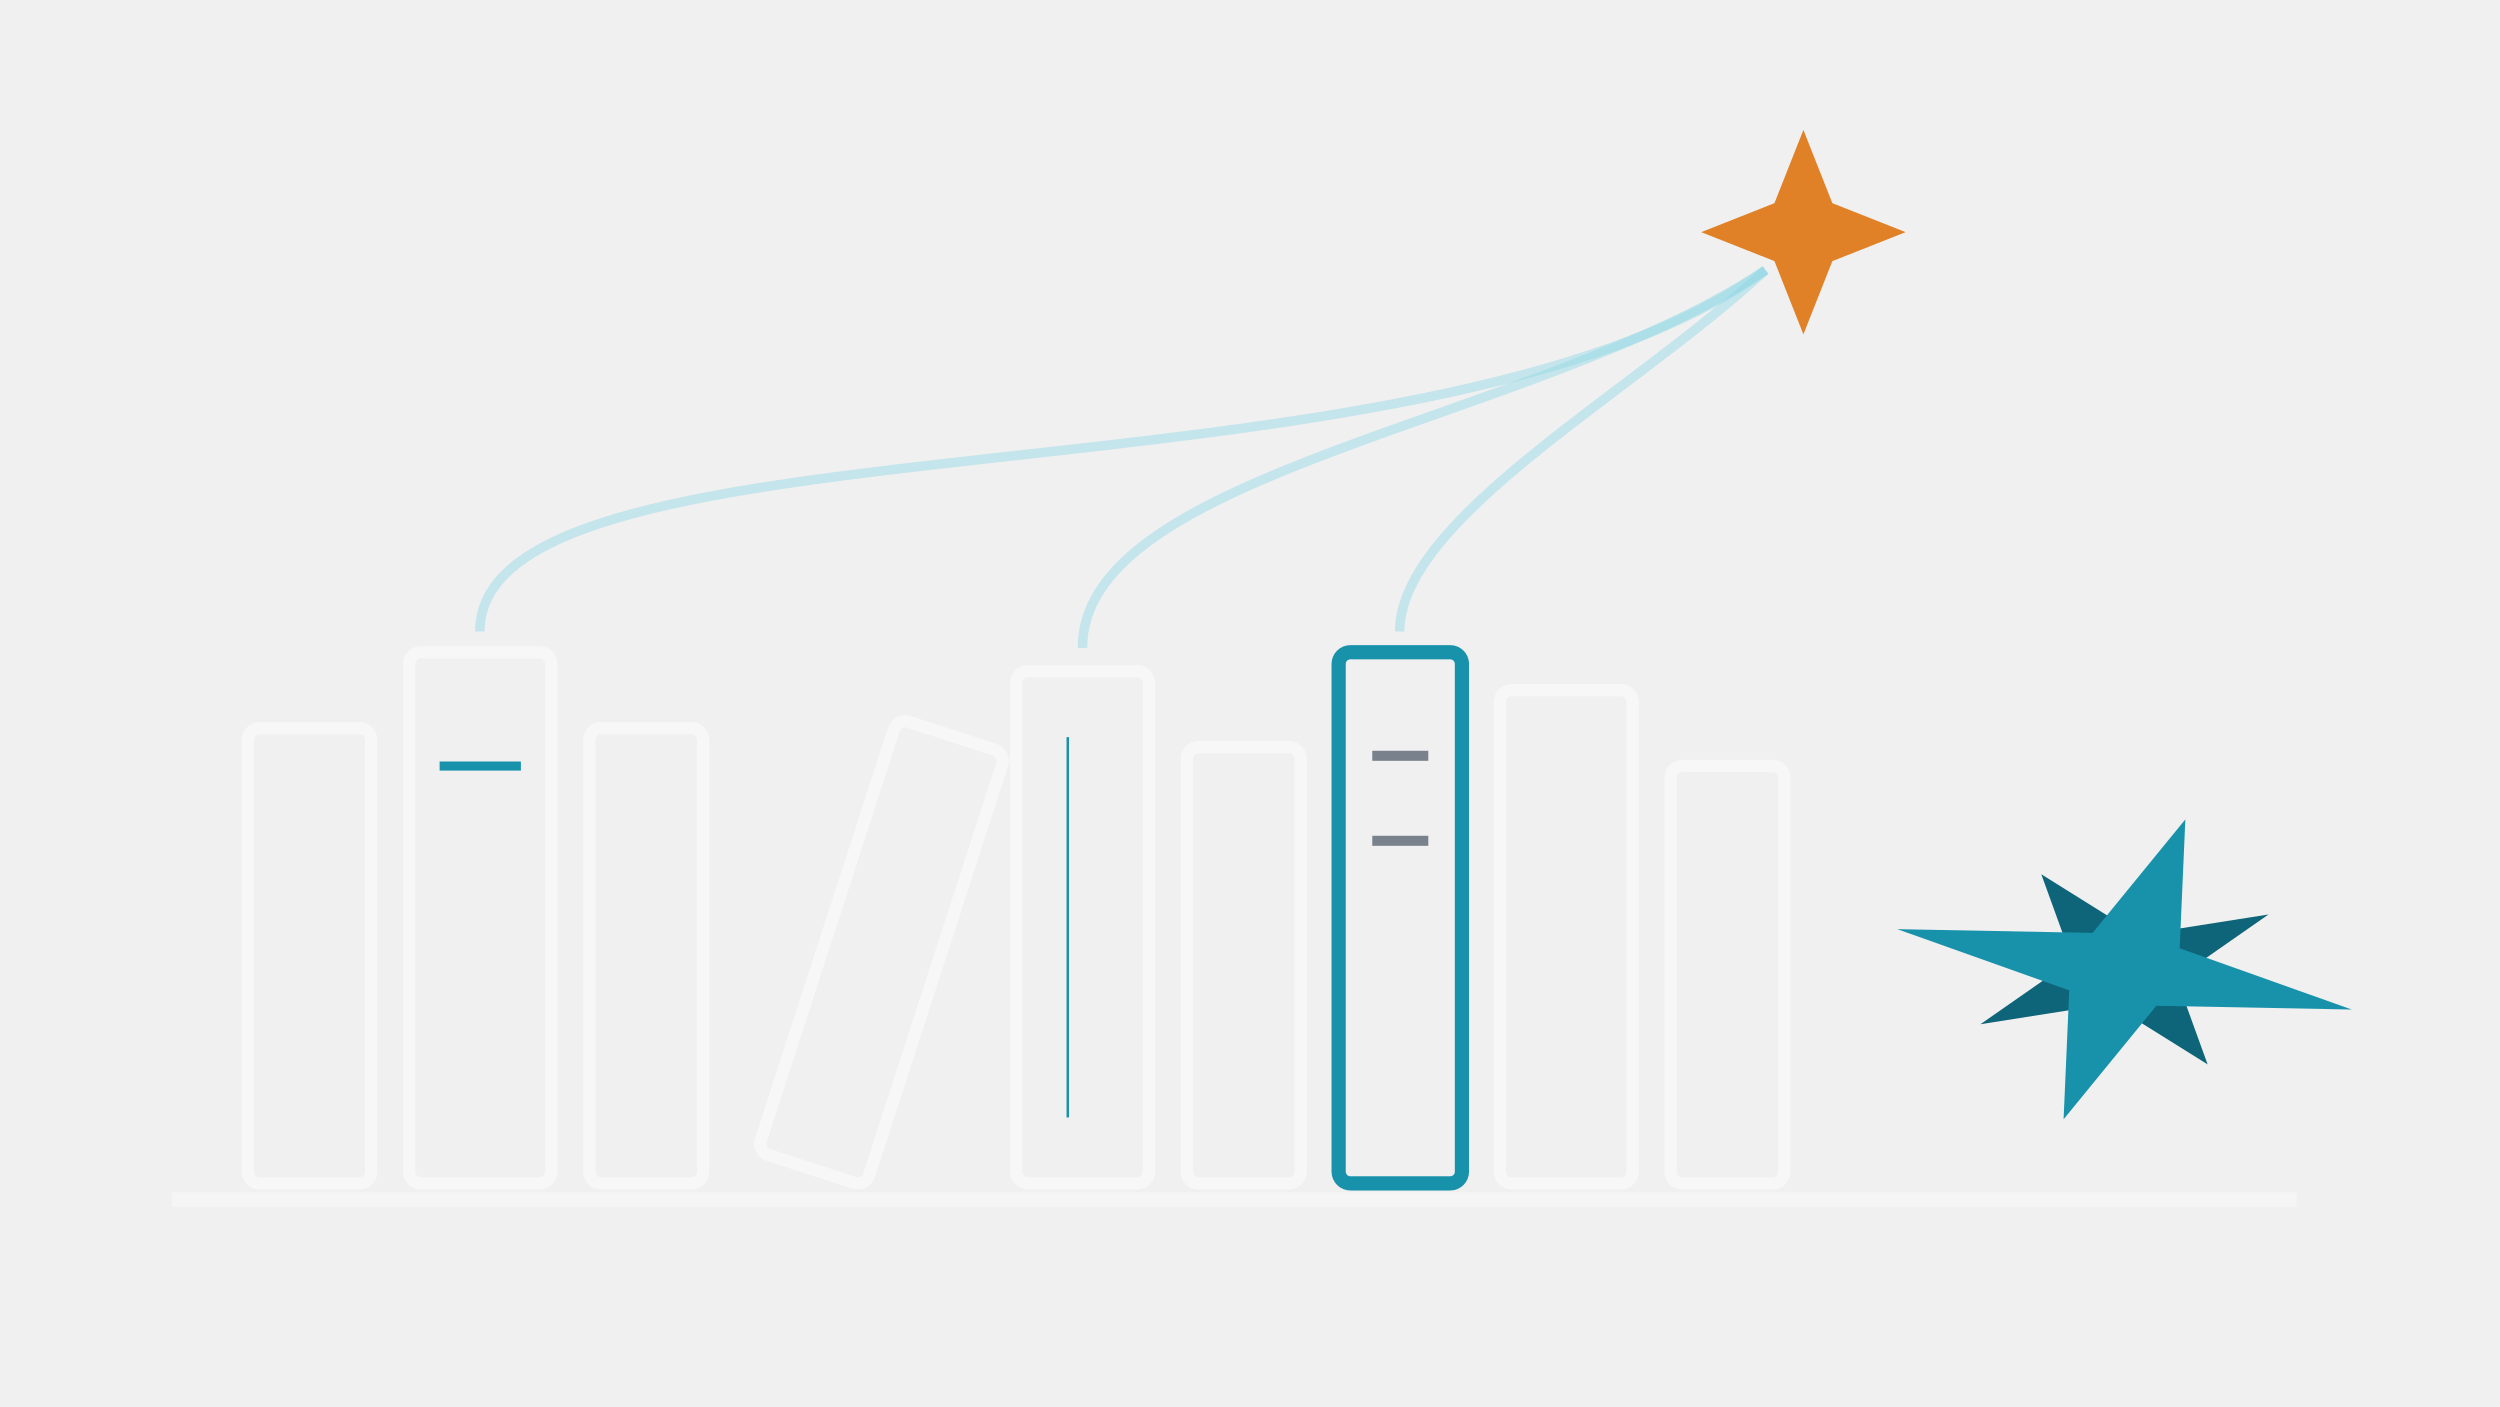
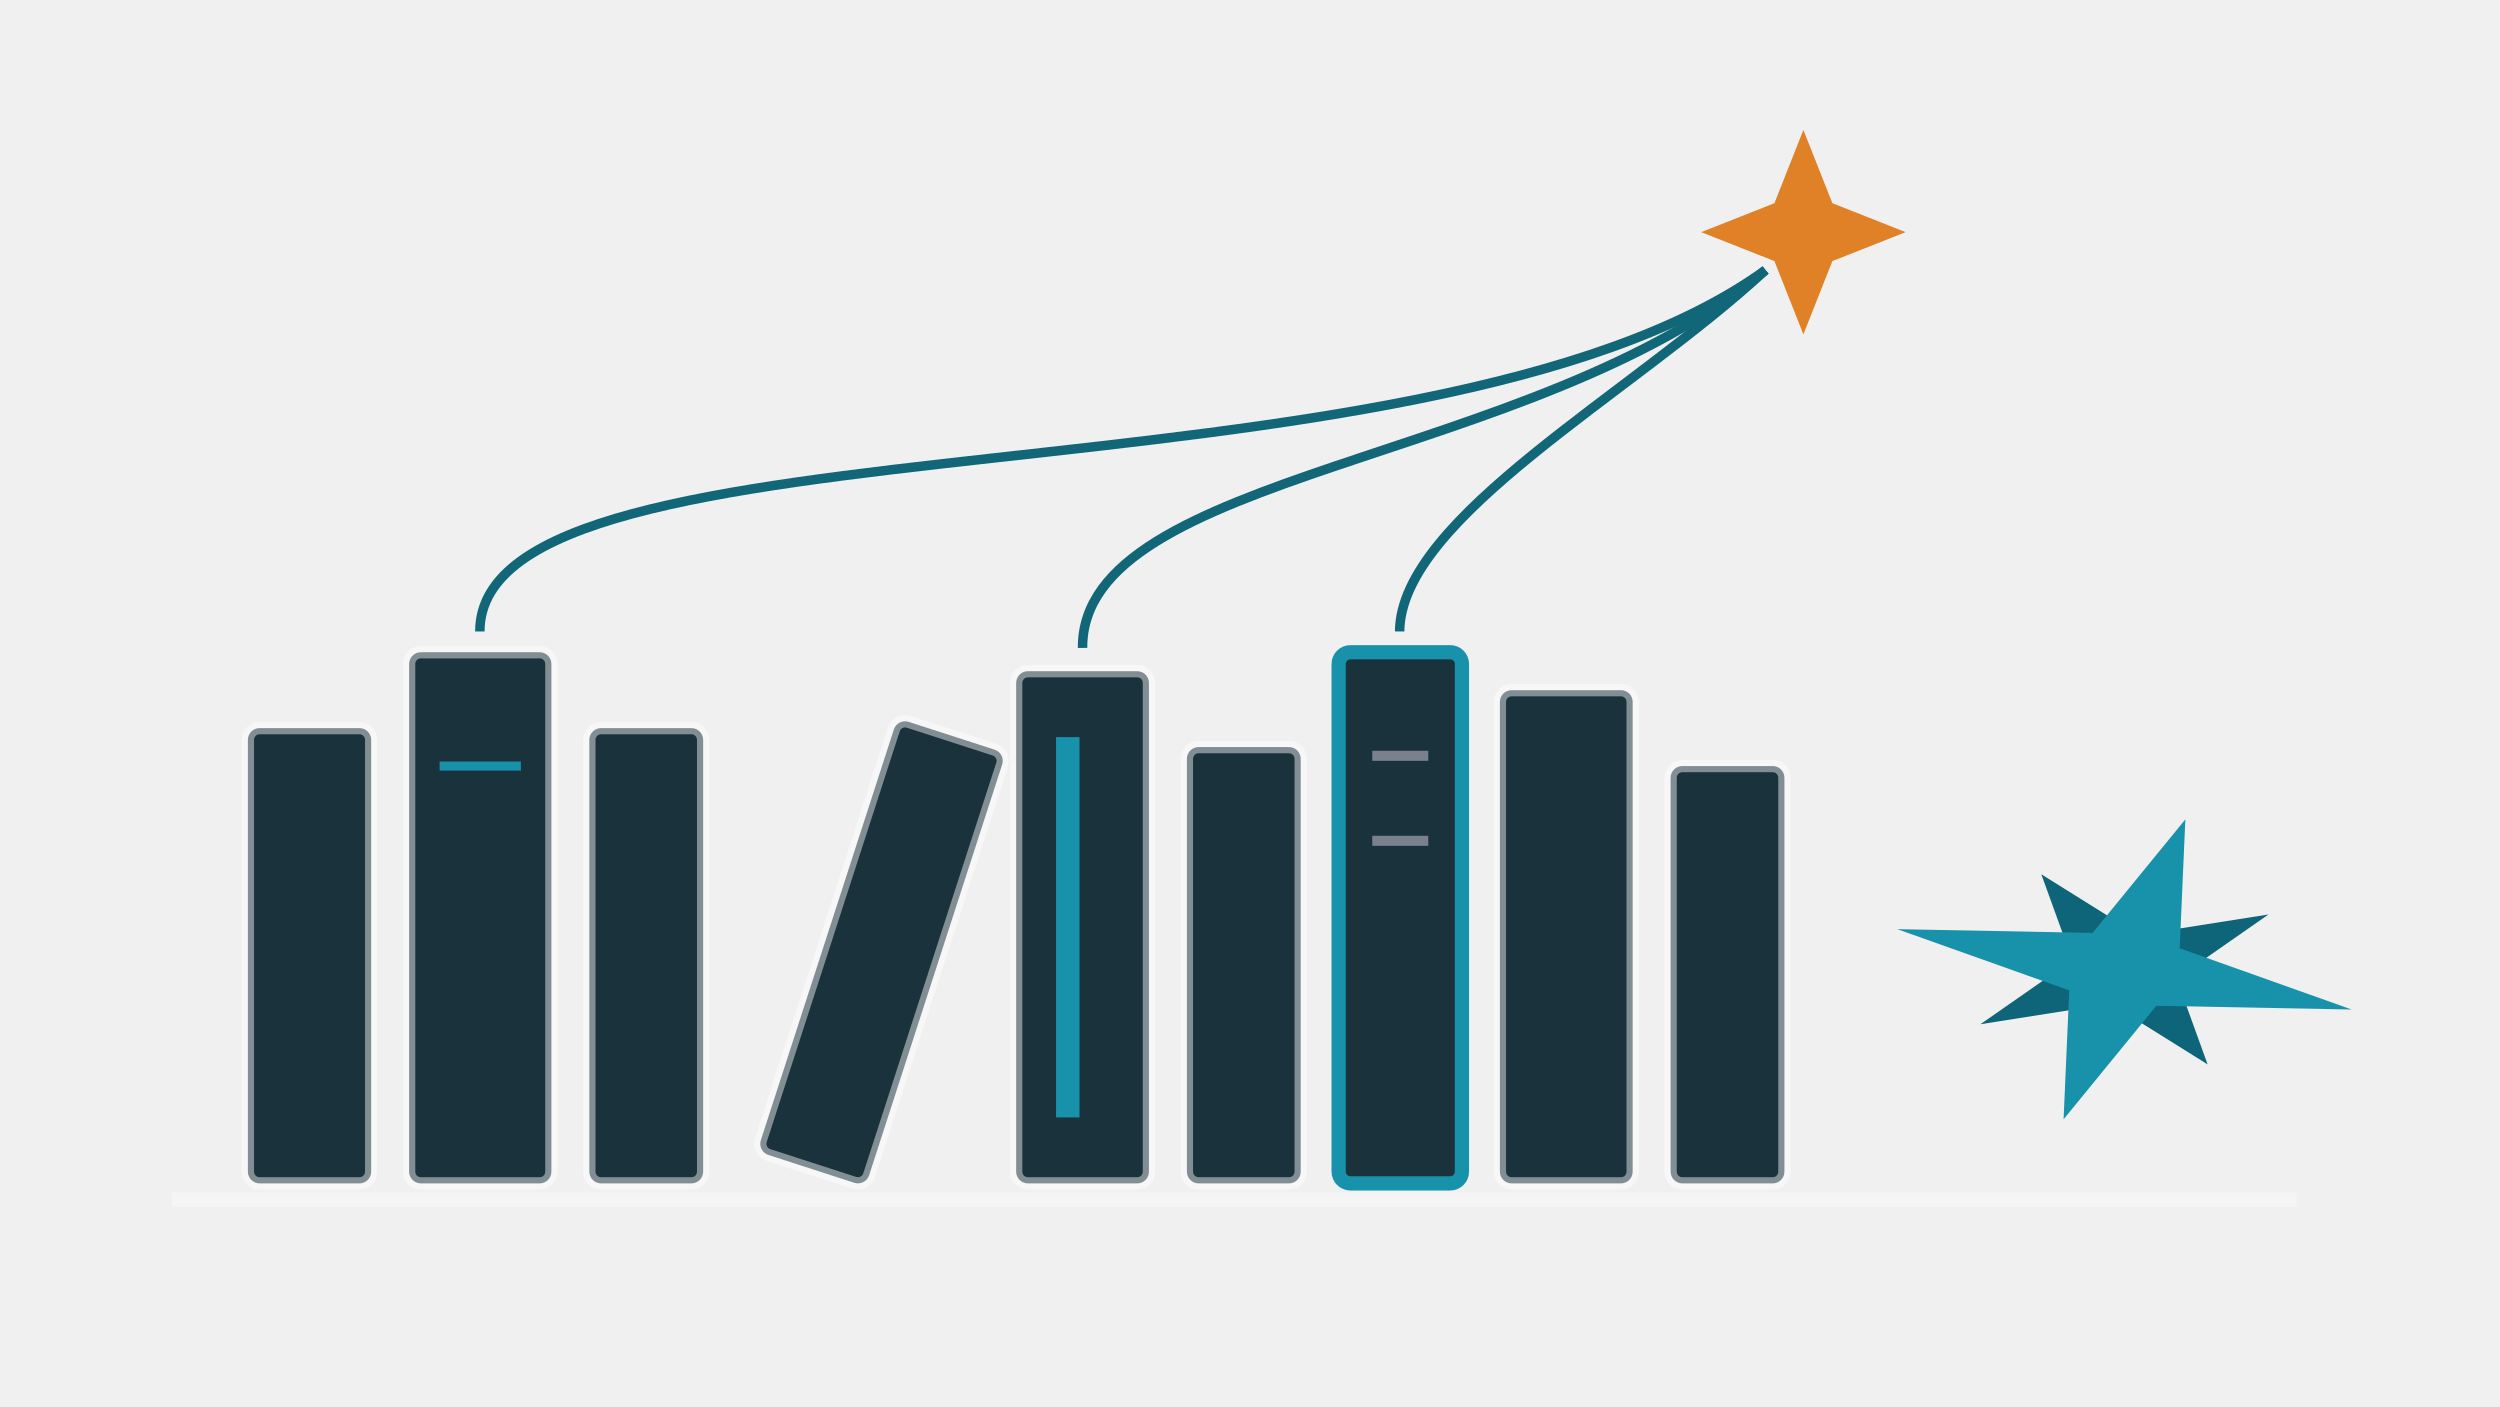
<svg xmlns="http://www.w3.org/2000/svg" width="100%" height="100%" viewBox="0 0 320 180" version="1.1" xml:space="preserve" style="fill-rule:evenodd;clip-rule:evenodd;">
  <g transform="matrix(1,0,0,1,-362,0)">
    <g id="Artboard2" transform="matrix(1.00081,0,0,1,-0.354768,0)">
      <rect x="362.06" y="0" width="319.74" height="180" style="fill:none;" />
      <g transform="matrix(0.999186,0,0,1,372.052,19)">
        <g transform="matrix(1.21407,0,0,1.21407,-46.2578,-25.7072)">
          <path d="M48,132L272,132" style="fill:none;fill-rule:nonzero;stroke:white;stroke-opacity:0.35;stroke-width:1.5px;" />
        </g>
        <g transform="matrix(1.21407,0,0,1.21407,-46.2578,-27.7838)">
-           <path d="M69,85.236L69,130.764C69,131.446 68.446,132 67.764,132L57.236,132C56.554,132 56,131.446 56,130.764L56,85.236C56,84.554 56.554,84 57.236,84L67.764,84C68.446,84 69,84.554 69,85.236Z" style="fill:none;stroke:white;stroke-opacity:0.45;stroke-width:1.3px;" />
+           <path d="M69,85.236L69,130.764C69,131.446 68.446,132 67.764,132L57.236,132C56.554,132 56,131.446 56,130.764L56,85.236C56,84.554 56.554,84 57.236,84L67.764,84C68.446,84 69,84.554 69,85.236Z" style="fill:rgb(26,50,60);stroke:white;stroke-opacity:0.45;stroke-width:1.3px;" />
        </g>
        <g transform="matrix(1.21407,0,0,1.21407,-46.2578,-27.7838)">
-           <path d="M88,77.236L88,130.764C88,131.446 87.446,132 86.764,132L74.236,132C73.554,132 73,131.446 73,130.764L73,77.236C73,76.554 73.554,76 74.236,76L86.764,76C87.446,76 88,76.554 88,77.236Z" style="fill:none;stroke:white;stroke-opacity:0.45;stroke-width:1.3px;" />
+           <path d="M88,77.236L88,130.764C88,131.446 87.446,132 86.764,132L74.236,132C73.554,132 73,131.446 73,130.764L73,77.236C73,76.554 73.554,76 74.236,76L86.764,76C87.446,76 88,76.554 88,77.236Z" style="fill:rgb(26,50,60);stroke:white;stroke-opacity:0.45;stroke-width:1.3px;" />
        </g>
        <g transform="matrix(1.21407,0,0,1.21407,-46.2578,-27.7838)">
-           <path d="M104,85.236L104,130.764C104,131.446 103.446,132 102.764,132L93.236,132C92.554,132 92,131.446 92,130.764L92,85.236C92,84.554 92.554,84 93.236,84L102.764,84C103.446,84 104,84.554 104,85.236Z" style="fill:none;stroke:white;stroke-opacity:0.45;stroke-width:1.3px;" />
+           <path d="M104,85.236L104,130.764C104,131.446 103.446,132 102.764,132L93.236,132C92.554,132 92,131.446 92,130.764L92,85.236C92,84.554 92.554,84 93.236,84L102.764,84C103.446,84 104,84.554 104,85.236Z" style="fill:rgb(26,50,60);stroke:white;stroke-opacity:0.45;stroke-width:1.3px;" />
        </g>
        <g transform="matrix(1.155,0.374082,-0.374082,1.155,30.046,-58.5024)">
-           <path d="M104,85.236L104,130.764C104,131.446 103.446,132 102.764,132L93.236,132C92.554,132 92,131.446 92,130.764L92,85.236C92,84.554 92.554,84 93.236,84L102.764,84C103.446,84 104,84.554 104,85.236Z" style="fill:none;stroke:white;stroke-opacity:0.45;stroke-width:1.3px;" />
+           <path d="M104,85.236L104,130.764C104,131.446 103.446,132 102.764,132L93.236,132C92.554,132 92,131.446 92,130.764L92,85.236C92,84.554 92.554,84 93.236,84L102.764,84C103.446,84 104,84.554 104,85.236Z" style="fill:rgb(26,50,60);stroke:white;stroke-opacity:0.45;stroke-width:1.3px;" />
        </g>
        <g transform="matrix(1.21407,0,0,1.21407,-46.2578,-27.7838)">
-           <path d="M151,79.236L151,130.764C151,131.446 150.446,132 149.764,132L138.236,132C137.554,132 137,131.446 137,130.764L137,79.236C137,78.554 137.554,78 138.236,78L149.764,78C150.446,78 151,78.554 151,79.236Z" style="fill:none;stroke:white;stroke-opacity:0.45;stroke-width:1.3px;" />
+           <path d="M151,79.236L151,130.764C151,131.446 150.446,132 149.764,132L138.236,132C137.554,132 137,131.446 137,130.764L137,79.236C137,78.554 137.554,78 138.236,78L149.764,78C150.446,78 151,78.554 151,79.236Z" style="fill:rgb(26,50,60);stroke:white;stroke-opacity:0.45;stroke-width:1.3px;" />
        </g>
        <g transform="matrix(1.21407,0,0,1.21407,-46.2578,-27.7838)">
-           <path d="M167,87.236L167,130.764C167,131.446 166.446,132 165.764,132L156.236,132C155.554,132 155,131.446 155,130.764L155,87.236C155,86.554 155.554,86 156.236,86L165.764,86C166.446,86 167,86.554 167,87.236Z" style="fill:none;stroke:white;stroke-opacity:0.45;stroke-width:1.3px;" />
+           <path d="M167,87.236L167,130.764C167,131.446 166.446,132 165.764,132L156.236,132C155.554,132 155,131.446 155,130.764L155,87.236C155,86.554 155.554,86 156.236,86L165.764,86C166.446,86 167,86.554 167,87.236Z" style="fill:rgb(26,50,60);stroke:white;stroke-opacity:0.45;stroke-width:1.3px;" />
        </g>
        <g transform="matrix(1.21407,0,0,1.21407,-46.2578,-27.7838)">
-           <path d="M202,81.236L202,130.764C202,131.446 201.446,132 200.764,132L189.236,132C188.554,132 188,131.446 188,130.764L188,81.236C188,80.554 188.554,80 189.236,80L200.764,80C201.446,80 202,80.554 202,81.236Z" style="fill:none;stroke:white;stroke-opacity:0.45;stroke-width:1.3px;" />
+           <path d="M202,81.236L202,130.764C202,131.446 201.446,132 200.764,132L189.236,132C188.554,132 188,131.446 188,130.764L188,81.236C188,80.554 188.554,80 189.236,80L200.764,80C201.446,80 202,80.554 202,81.236Z" style="fill:rgb(26,50,60);stroke:white;stroke-opacity:0.45;stroke-width:1.3px;" />
        </g>
        <g transform="matrix(1.21407,0,0,1.21407,-46.2578,-27.7838)">
-           <path d="M218,89.236L218,130.764C218,131.446 217.446,132 216.764,132L207.236,132C206.554,132 206,131.446 206,130.764L206,89.236C206,88.554 206.554,88 207.236,88L216.764,88C217.446,88 218,88.554 218,89.236Z" style="fill:none;stroke:white;stroke-opacity:0.45;stroke-width:1.3px;" />
+           <path d="M218,89.236L218,130.764C218,131.446 217.446,132 216.764,132L207.236,132C206.554,132 206,131.446 206,130.764L206,89.236C206,88.554 206.554,88 207.236,88L216.764,88C217.446,88 218,88.554 218,89.236Z" style="fill:rgb(26,50,60);stroke:white;stroke-opacity:0.45;stroke-width:1.3px;" />
        </g>
        <g transform="matrix(1.21407,0,0,1.21407,-46.2578,-27.7838)">
-           <path d="M184,77.236L184,130.764C184,131.446 183.446,132 182.764,132L172.236,132C171.554,132 171,131.446 171,130.764L171,77.236C171,76.554 171.554,76 172.236,76L182.764,76C183.446,76 184,76.554 184,77.236Z" style="fill:none;stroke:rgb(24,146,171);stroke-width:1.5px;" />
+           <path d="M184,77.236L184,130.764C184,131.446 183.446,132 182.764,132L172.236,132C171.554,132 171,131.446 171,130.764L171,77.236C171,76.554 171.554,76 172.236,76L182.764,76C183.446,76 184,76.554 184,77.236Z" style="fill:rgb(26,50,60);stroke:rgb(24,146,171);stroke-width:1.5px;" />
        </g>
        <g transform="matrix(3.4674,0,0,1.21407,-227.651,-27.7838)">
          <path d="M79,88L82,88" style="fill:none;fill-rule:nonzero;stroke:rgb(24,146,171);stroke-width:0.96px;" />
        </g>
        <g transform="matrix(2.39004,0,0,1.21407,-23.1597,-29.0962)">
          <path d="M79,88L82,88" style="fill:none;fill-rule:nonzero;stroke:rgb(121,129,141);stroke-width:1.06px;" />
        </g>
        <g transform="matrix(2.39004,0,0,1.21407,-23.1597,-18.215)">
          <path d="M79,88L82,88" style="fill:none;fill-rule:nonzero;stroke:rgb(121,129,141);stroke-width:1.06px;" />
        </g>
        <g transform="matrix(7.43401e-17,16.2276,-1.21407,9.93653e-16,233.514,-1206.63)">
-           <path d="M79,88L82,88" style="fill:none;fill-rule:nonzero;stroke:rgb(24,146,171);stroke-width:0.26px;" />
+           <rect x="79" y="86.764" width="3" height="2.471" style="fill:rgb(24,146,171);" />
        </g>
        <g transform="matrix(1.21407,0,0,1.21407,-46.2578,-25.7072)">
-           <path d="M80.456,72.1C80.456,48.1 180,60 216,34" style="fill:none;fill-rule:nonzero;stroke:rgb(142,215,228);stroke-opacity:0.45;stroke-width:1px;" />
-           <path d="M144,73.834C143.897,55.144 192,50 216,34" style="fill:none;fill-rule:nonzero;stroke:rgb(142,215,228);stroke-opacity:0.45;stroke-width:1px;" />
-           <path d="M177.429,72.1C177.542,60.09 202,47 216,34" style="fill:none;fill-rule:nonzero;stroke:rgb(142,215,228);stroke-opacity:0.45;stroke-width:1px;" />
+           <path d="M80.456,72.1C80.456,48.1 180,60 216,34" style="fill:none;fill-rule:nonzero;stroke:rgb(17,103,120);stroke-width:1px;" />
+         </g>
+         <g transform="matrix(1.21407,0,0,1.21407,-46.2578,-25.7072)">
+           <path d="M144,73.834C143.897,55.144 191.6,54.528 216,34" style="fill:none;fill-rule:nonzero;stroke:rgb(17,103,120);stroke-width:1px;" />
+         </g>
+         <g transform="matrix(1.21407,0,0,1.21407,-46.2578,-25.7072)">
+           <path d="M177.429,72.1C177.542,60.09 202,47 216,34" style="fill:none;fill-rule:nonzero;stroke:rgb(17,103,120);stroke-width:1px;" />
        </g>
        <g id="spark" transform="matrix(2.18086,0,0,2.18086,220.837,10.7148)">
          <path d="M0,-6L1.7,-1.7L6,0L1.7,1.7L0,6L-1.7,1.7L-6,0L-1.7,-1.7L0,-6Z" style="fill:rgb(224,129,39);fill-rule:nonzero;" />
        </g>
        <g id="rose" transform="matrix(1.21191,0.214322,-0.32473,0.799861,226.447,64.5084)">
          <path d="M52,28L45.5,40L52,52L40,45.5L28,52L34.5,40L28,28L40,34.5L52,28Z" style="fill:rgb(14,100,120);fill-rule:nonzero;" />
          <path d="M40,16L44.6,35.4L64,40L44.6,44.6L40,64L35.4,44.6L16,40L35.4,35.4L40,16Z" style="fill:rgb(24,146,171);fill-rule:nonzero;" />
        </g>
      </g>
    </g>
  </g>
</svg>
